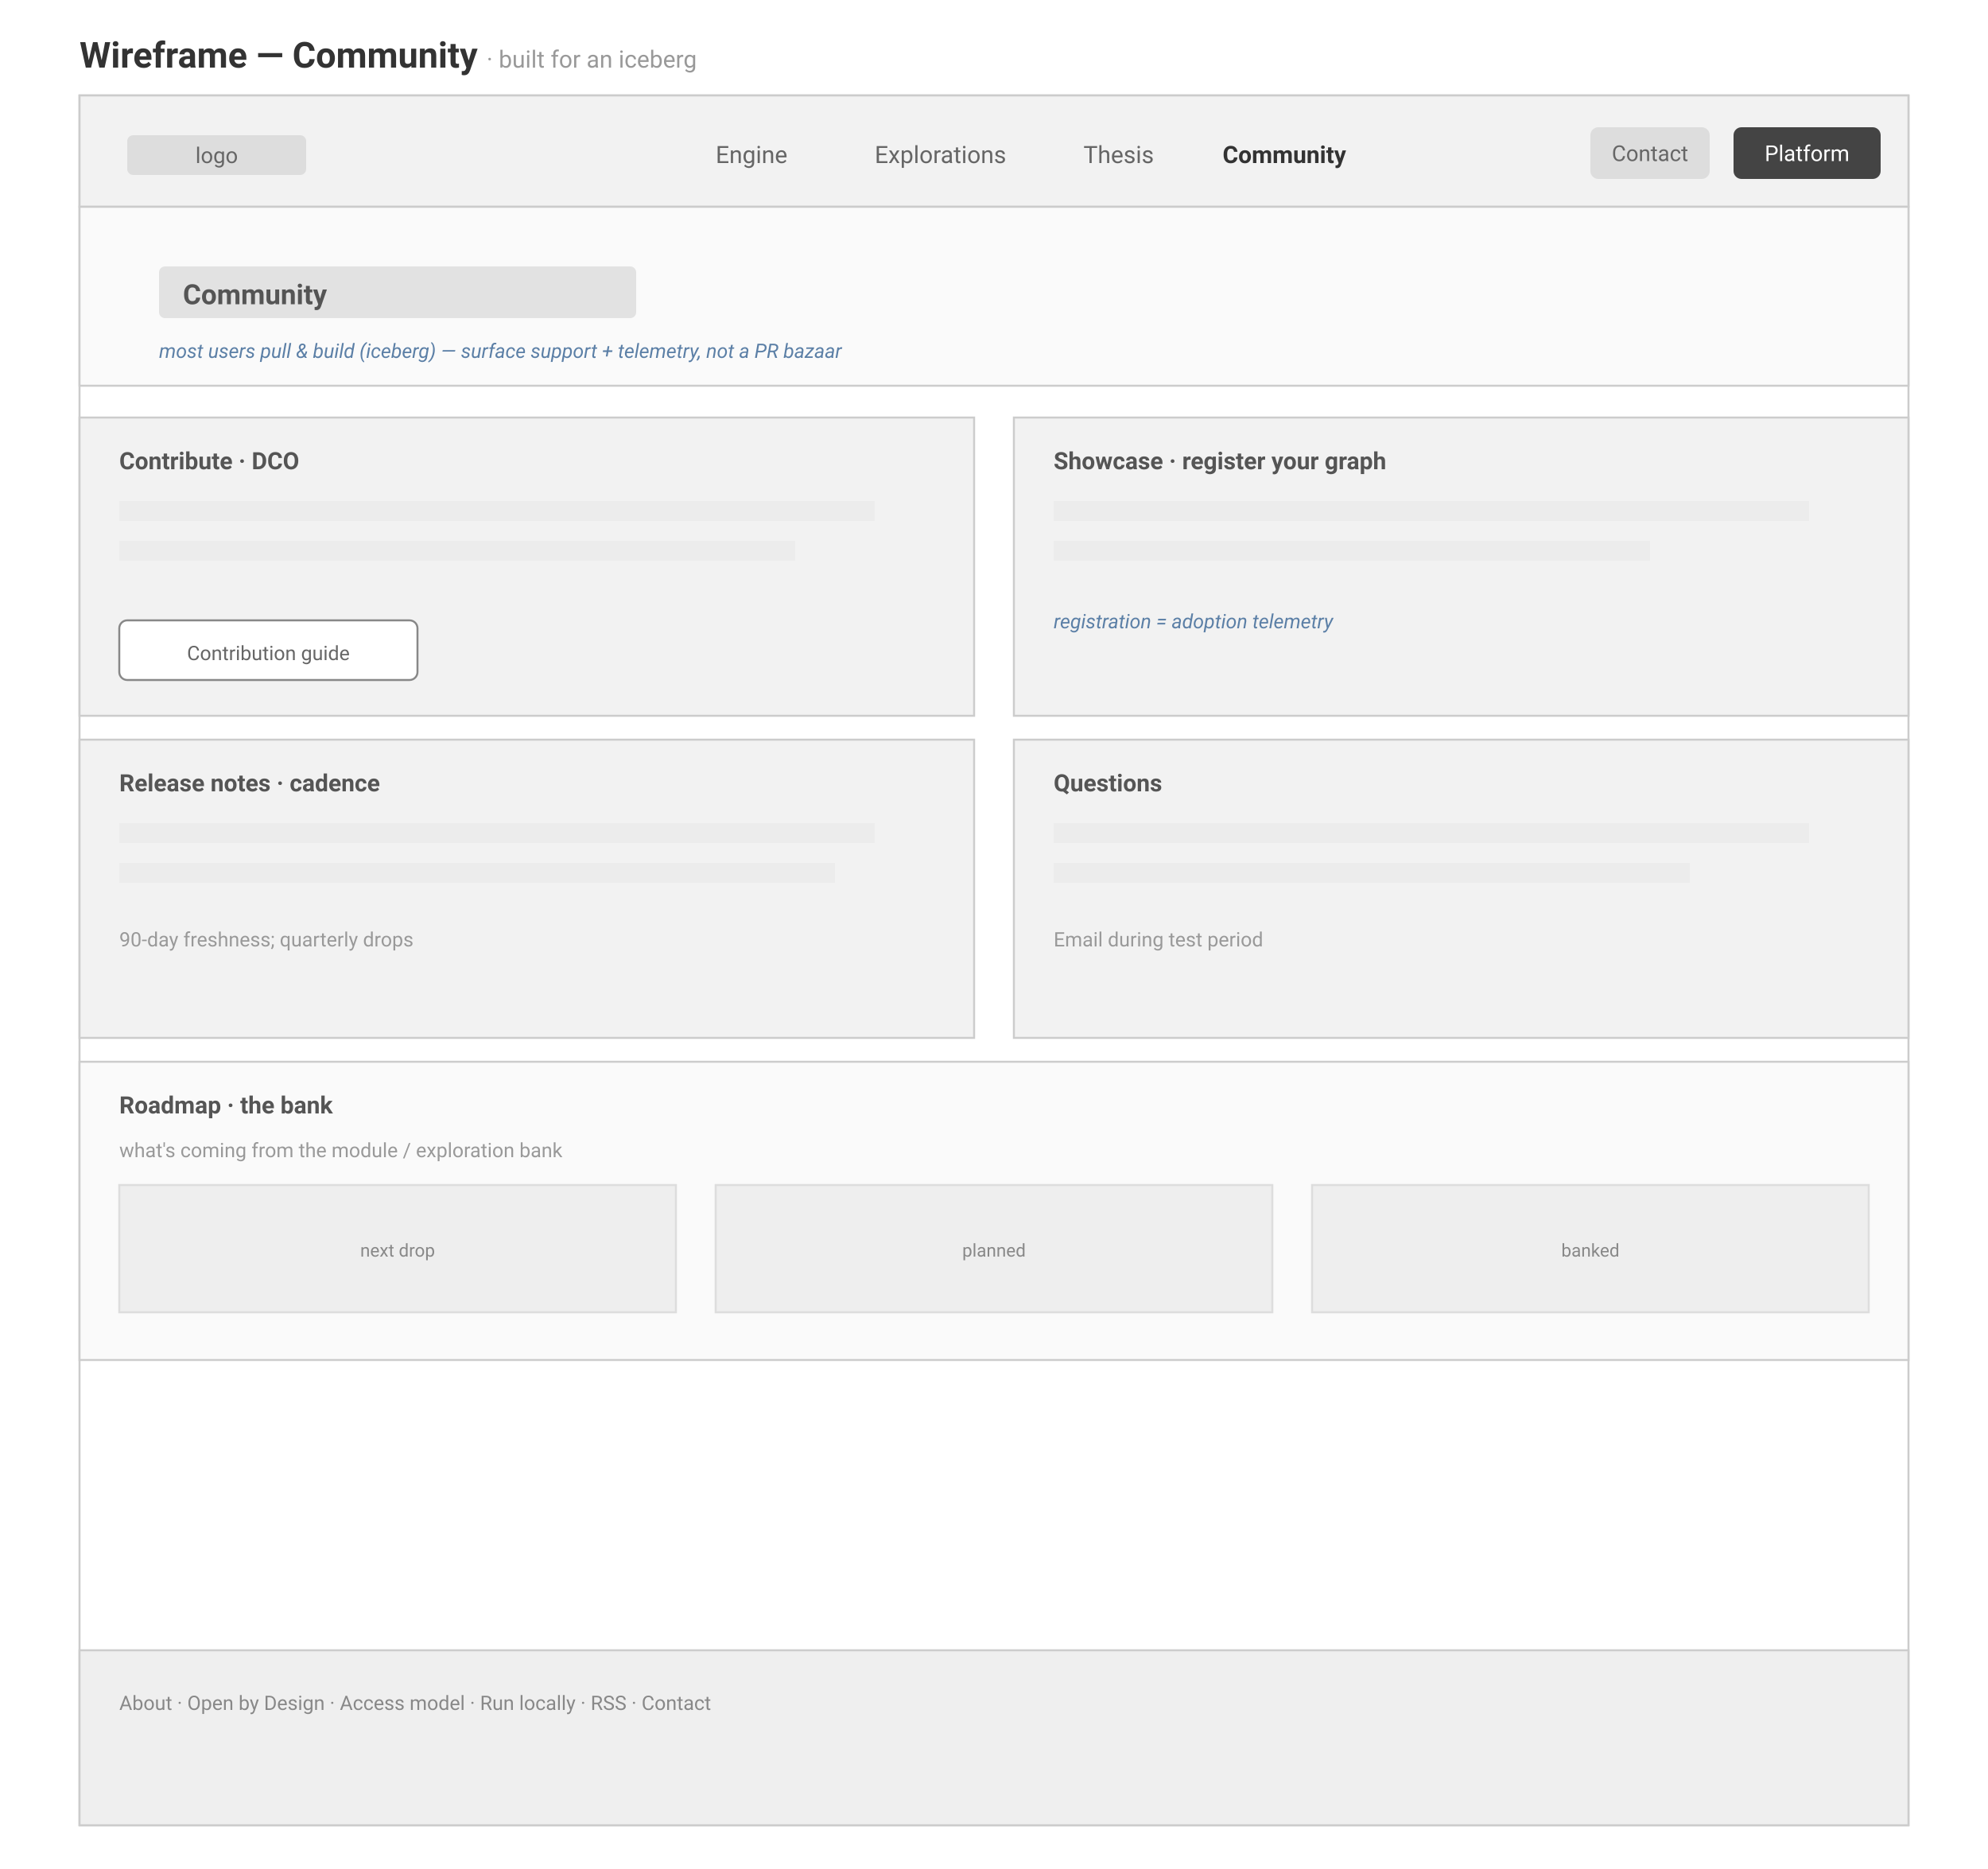
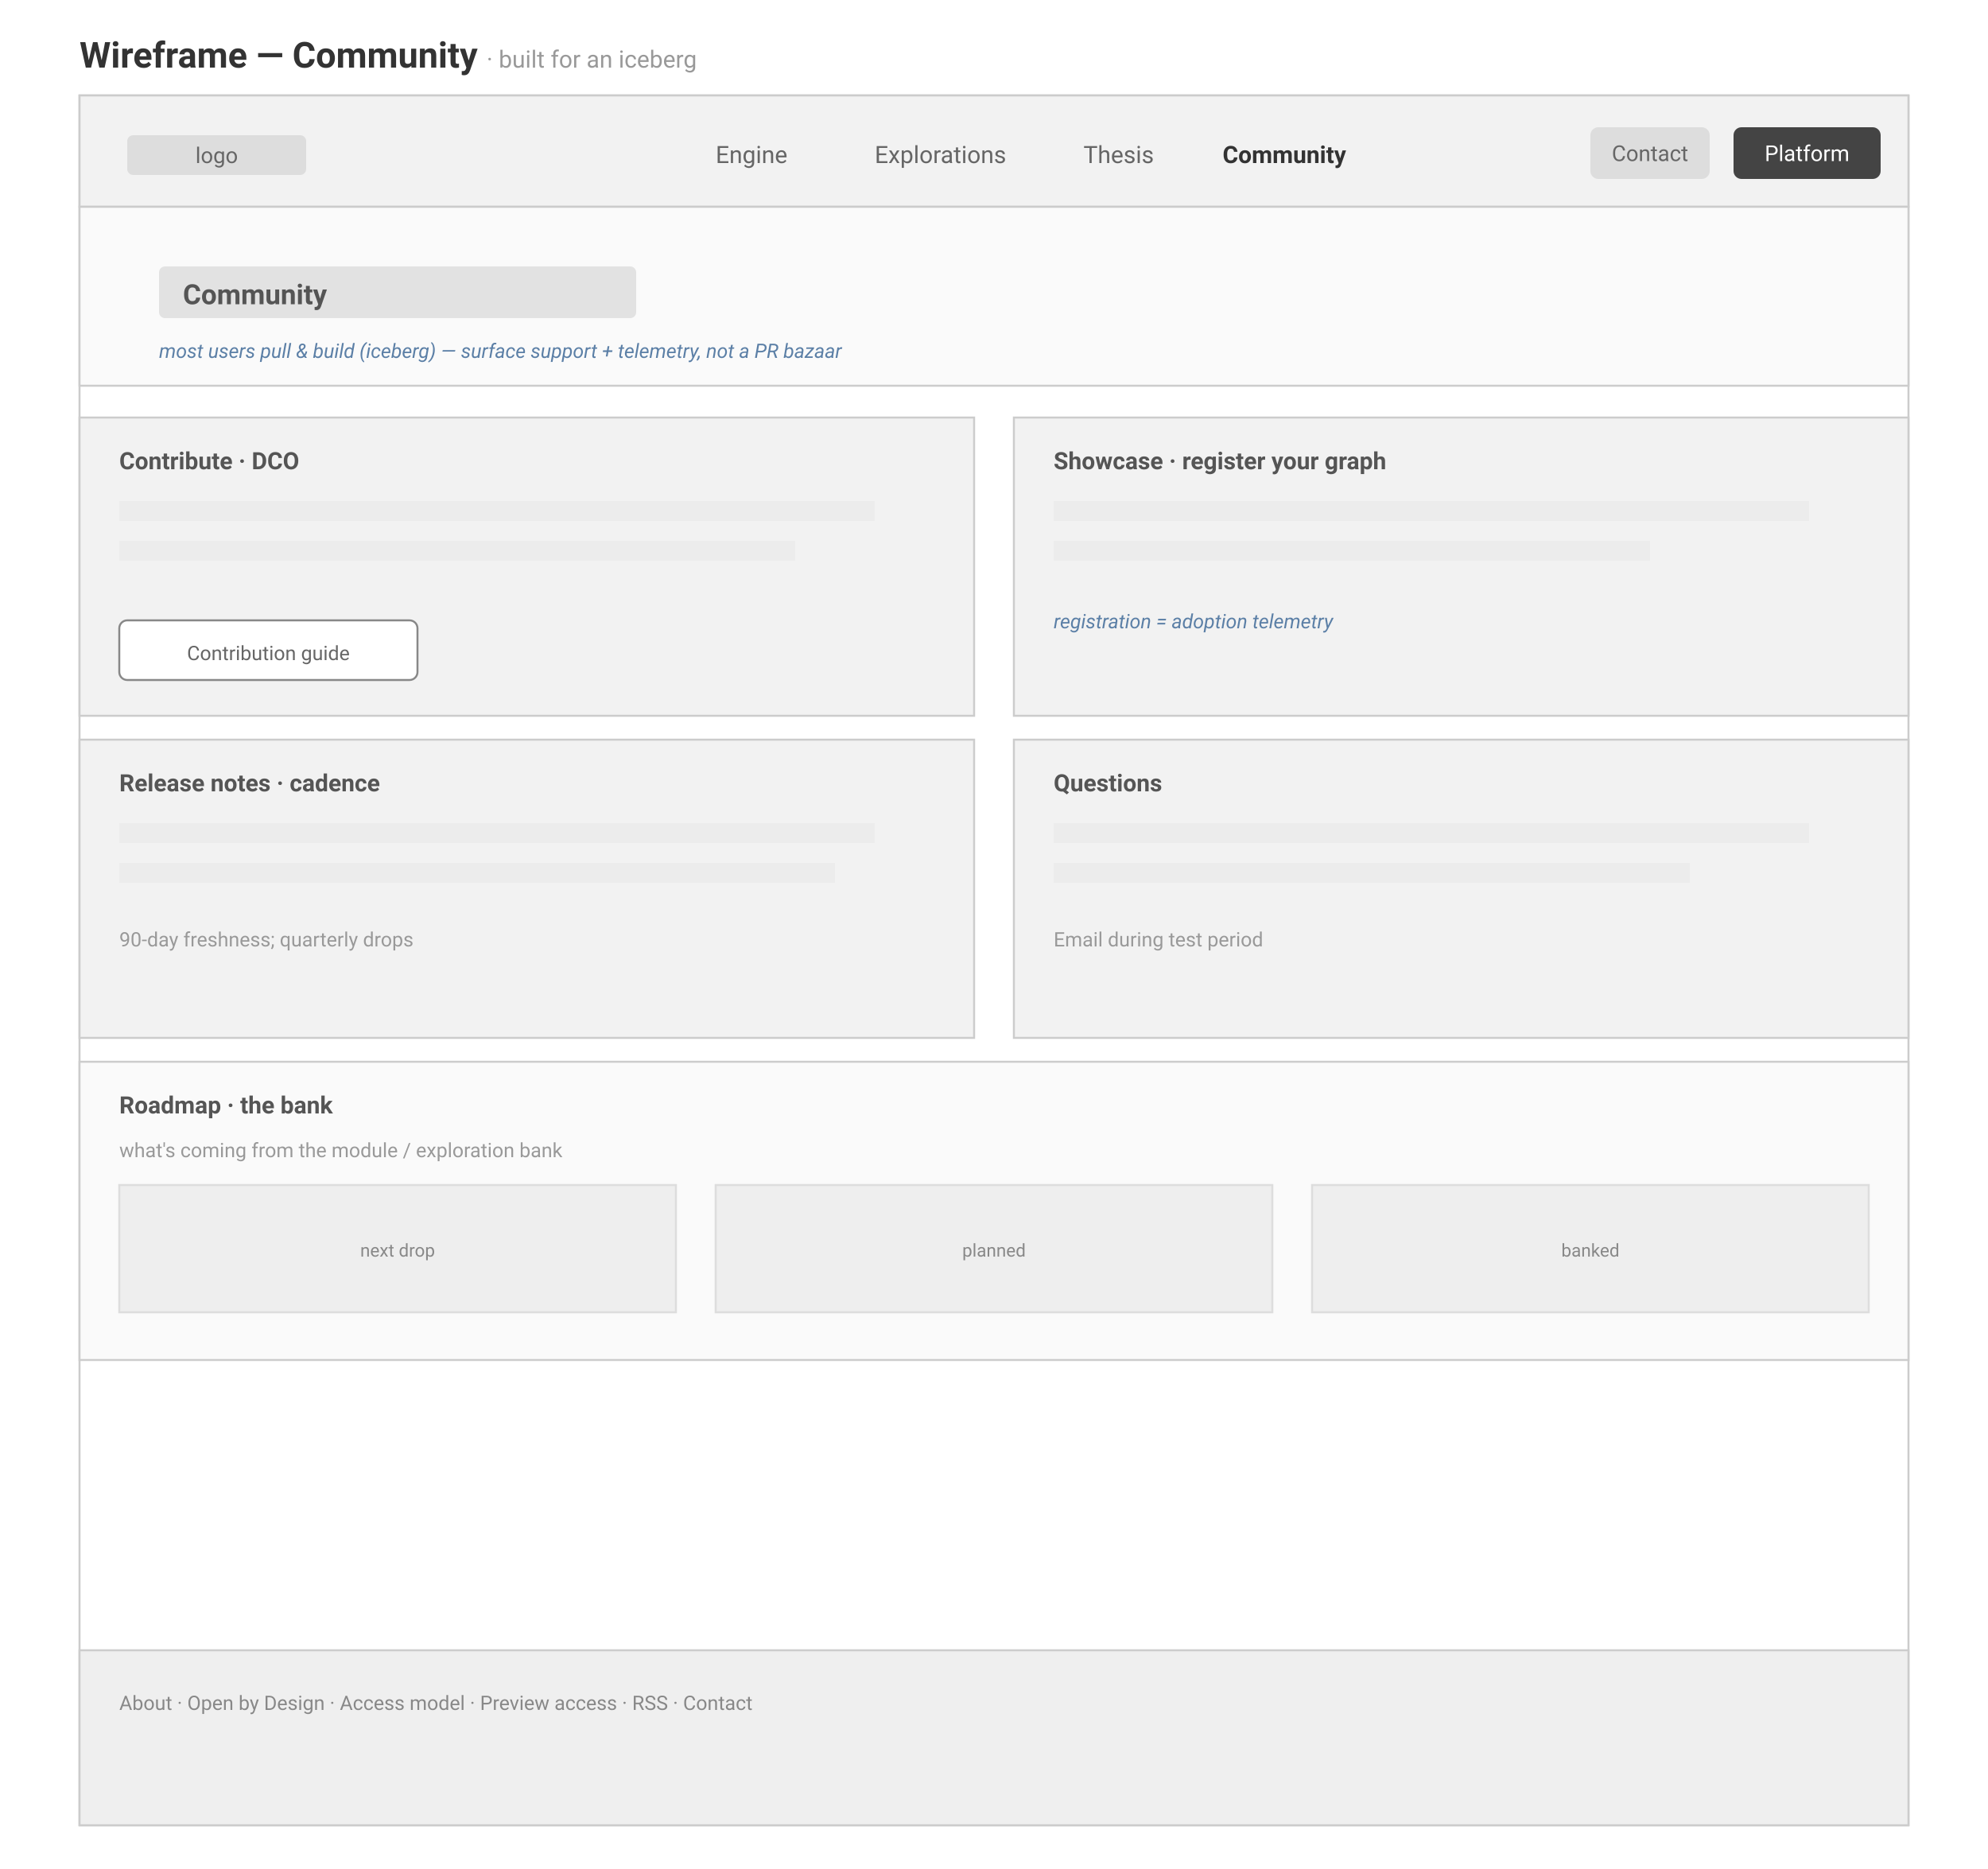
<svg xmlns="http://www.w3.org/2000/svg" viewBox="0 0 1000 940" font-family="-apple-system, BlinkMacSystemFont, 'Segoe UI', Roboto, Arial, sans-serif">
  <rect x="0" y="0" width="1000" height="940" fill="#ffffff" />
  <text x="40" y="34" font-size="18" font-weight="700" fill="#333">Wireframe — Community  <tspan font-size="12" font-weight="400" fill="#999">· built for an iceberg</tspan>
  </text>
  <rect x="40" y="48" width="920" height="870" fill="#ffffff" stroke="#cccccc" />
  <rect x="40" y="48" width="920" height="56" fill="#F2F2F2" stroke="#cccccc" />
  <rect x="64" y="68" width="90" height="20" rx="3" fill="#ddd" />
  <text x="109" y="82" font-size="11" text-anchor="middle" fill="#666">logo</text>
  <text x="360" y="82" font-size="12" fill="#666">Engine</text>
  <text x="440" y="82" font-size="12" fill="#666">Explorations</text>
  <text x="545" y="82" font-size="12" fill="#666">Thesis</text>
  <text x="615" y="82" font-size="12" font-weight="700" fill="#333">Community</text>
  <rect x="800" y="64" width="60" height="26" rx="4" fill="#ddd" />
  <text x="830" y="81" font-size="11" text-anchor="middle" fill="#666">Contact</text>
  <rect x="872" y="64" width="74" height="26" rx="4" fill="#444" />
  <text x="909" y="81" font-size="11" text-anchor="middle" fill="#fff">Platform</text>
  <rect x="40" y="104" width="920" height="90" fill="#FAFAFA" stroke="#cccccc" />
  <rect x="80" y="134" width="240" height="26" rx="3" fill="#e2e2e2" />
  <text x="92" y="153" font-size="14" font-weight="700" fill="#555">Community</text>
  <text x="80" y="180" font-size="10" font-style="italic" fill="#5B7FA6">most users pull &amp; build (iceberg) — surface support + telemetry, not a PR bazaar</text>
  <g>
    <rect x="40" y="210" width="450" height="150" fill="#F2F2F2" stroke="#ccc" />
    <text x="60" y="236" font-size="12" font-weight="700" fill="#555">Contribute · DCO</text>
    <rect x="60" y="252" width="380" height="10" fill="#ececec" />
    <rect x="60" y="272" width="340" height="10" fill="#ececec" />
    <rect x="60" y="312" width="150" height="30" rx="4" fill="#fff" stroke="#888" />
    <text x="135" y="332" font-size="10" text-anchor="middle" fill="#666">Contribution guide</text>
    <rect x="510" y="210" width="450" height="150" fill="#F2F2F2" stroke="#ccc" />
    <text x="530" y="236" font-size="12" font-weight="700" fill="#555">Showcase · register your graph</text>
    <rect x="530" y="252" width="380" height="10" fill="#ececec" />
    <rect x="530" y="272" width="300" height="10" fill="#ececec" />
    <text x="530" y="316" font-size="10" font-style="italic" fill="#5B7FA6">registration = adoption telemetry</text>
    <rect x="40" y="372" width="450" height="150" fill="#F2F2F2" stroke="#ccc" />
    <text x="60" y="398" font-size="12" font-weight="700" fill="#555">Release notes · cadence</text>
    <rect x="60" y="414" width="380" height="10" fill="#ececec" />
    <rect x="60" y="434" width="360" height="10" fill="#ececec" />
    <text x="60" y="476" font-size="10" fill="#999">90-day freshness; quarterly drops</text>
    <rect x="510" y="372" width="450" height="150" fill="#F2F2F2" stroke="#ccc" />
    <text x="530" y="398" font-size="12" font-weight="700" fill="#555">Questions</text>
    <rect x="530" y="414" width="380" height="10" fill="#ececec" />
    <rect x="530" y="434" width="320" height="10" fill="#ececec" />
    <text x="530" y="476" font-size="10" fill="#999">Email during test period</text>
  </g>
  <rect x="40" y="534" width="920" height="150" fill="#FAFAFA" stroke="#cccccc" />
  <text x="60" y="560" font-size="12" font-weight="700" fill="#555">Roadmap · the bank</text>
  <text x="60" y="582" font-size="10" fill="#999">what's coming from the module / exploration bank</text>
  <g>
    <rect x="60" y="596" width="280" height="64" fill="#eee" stroke="#ddd" />
    <rect x="360" y="596" width="280" height="64" fill="#eee" stroke="#ddd" />
    <rect x="660" y="596" width="280" height="64" fill="#eee" stroke="#ddd" />
    <text x="200" y="632" font-size="9" text-anchor="middle" fill="#888">next drop</text>
    <text x="500" y="632" font-size="9" text-anchor="middle" fill="#888">planned</text>
    <text x="800" y="632" font-size="9" text-anchor="middle" fill="#888">banked</text>
  </g>
  <rect x="40" y="830" width="920" height="88" fill="#EFEFEF" stroke="#cccccc" />
-   <text x="60" y="860" font-size="10" fill="#888">About · Open by Design · Access model · Run locally · RSS · Contact</text>
+   <text x="60" y="860" font-size="10" fill="#888">About · Open by Design · Access model · Preview access · RSS · Contact</text>
</svg>
